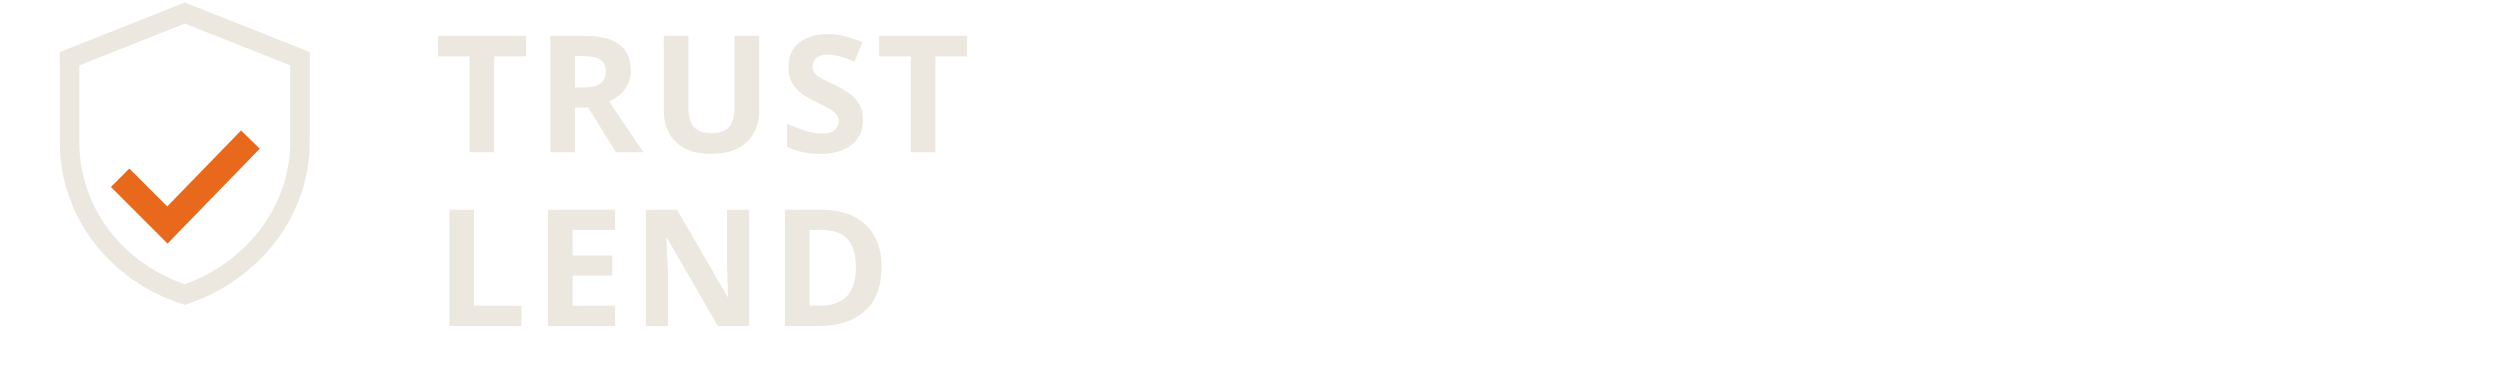
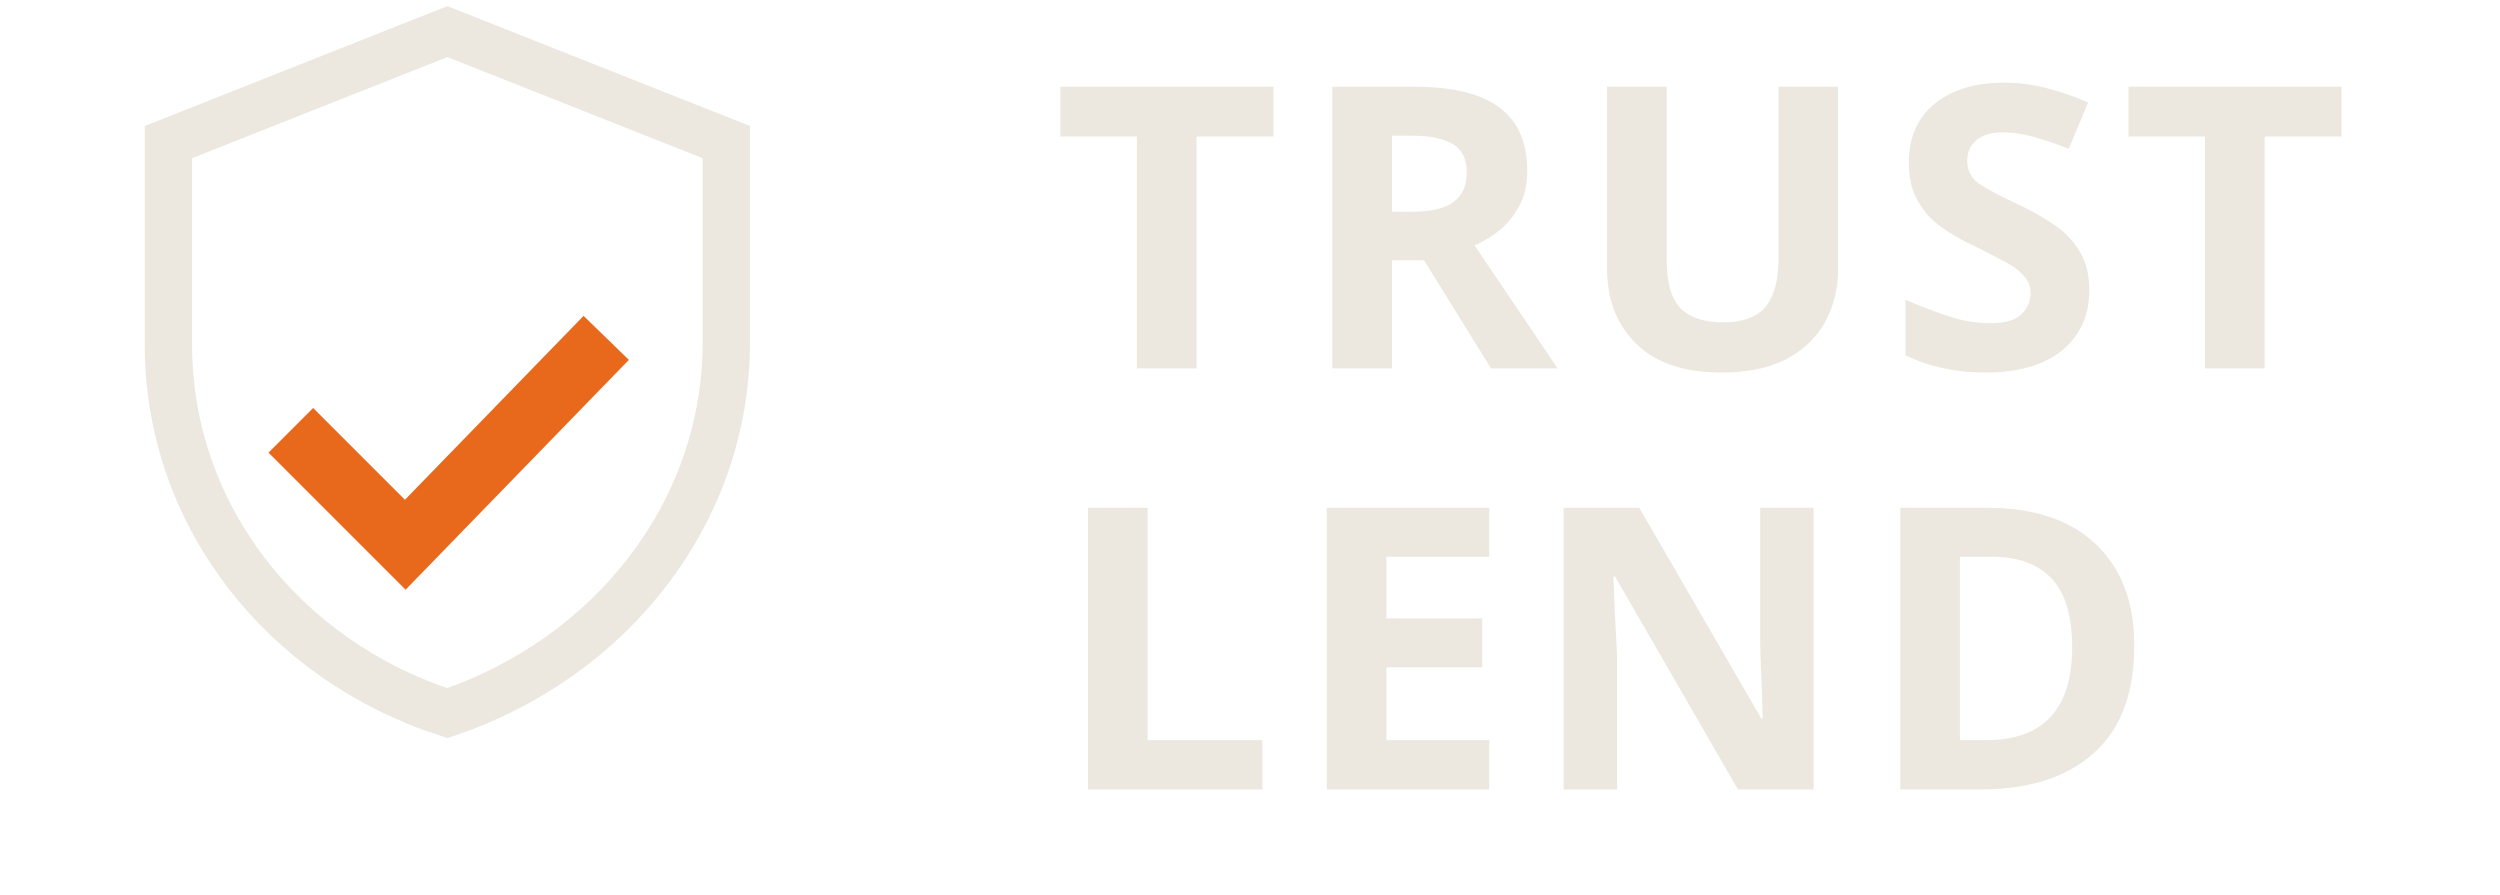
- <svg xmlns="http://www.w3.org/2000/svg" width="230" height="34" viewBox="0 0 230 34">
+ <svg xmlns="http://www.w3.org/2000/svg" width="95" height="34" viewBox="0 0 95 34">
  <g transform="translate(0,0)">
    <path d="M17 1.2l10.6 4.2v7.6c0 6.5-4.4 12-10.6 14.1C10.8 25.1 6.4 19.6 6.4 13.1V5.4L17 1.2z" fill="none" stroke="#ECE8DF" stroke-width="1.8" stroke-linejoin="miter" />
    <path d="M11.9 17.2l3.5 3.5 6.8-7" fill="none" stroke="#E8691C" stroke-width="2.4" stroke-linecap="square" stroke-linejoin="miter" />
  </g>
  <text x="40" y="14" font-family="'Chakra Petch',system-ui,sans-serif" font-size="15" font-weight="700" letter-spacing="0.04em" fill="#ECE8DF">TRUST</text>
  <text x="40" y="30" font-family="'Chakra Petch',system-ui,sans-serif" font-size="15" font-weight="700" letter-spacing="0.04em" fill="#ECE8DF">LEND</text>
</svg>
